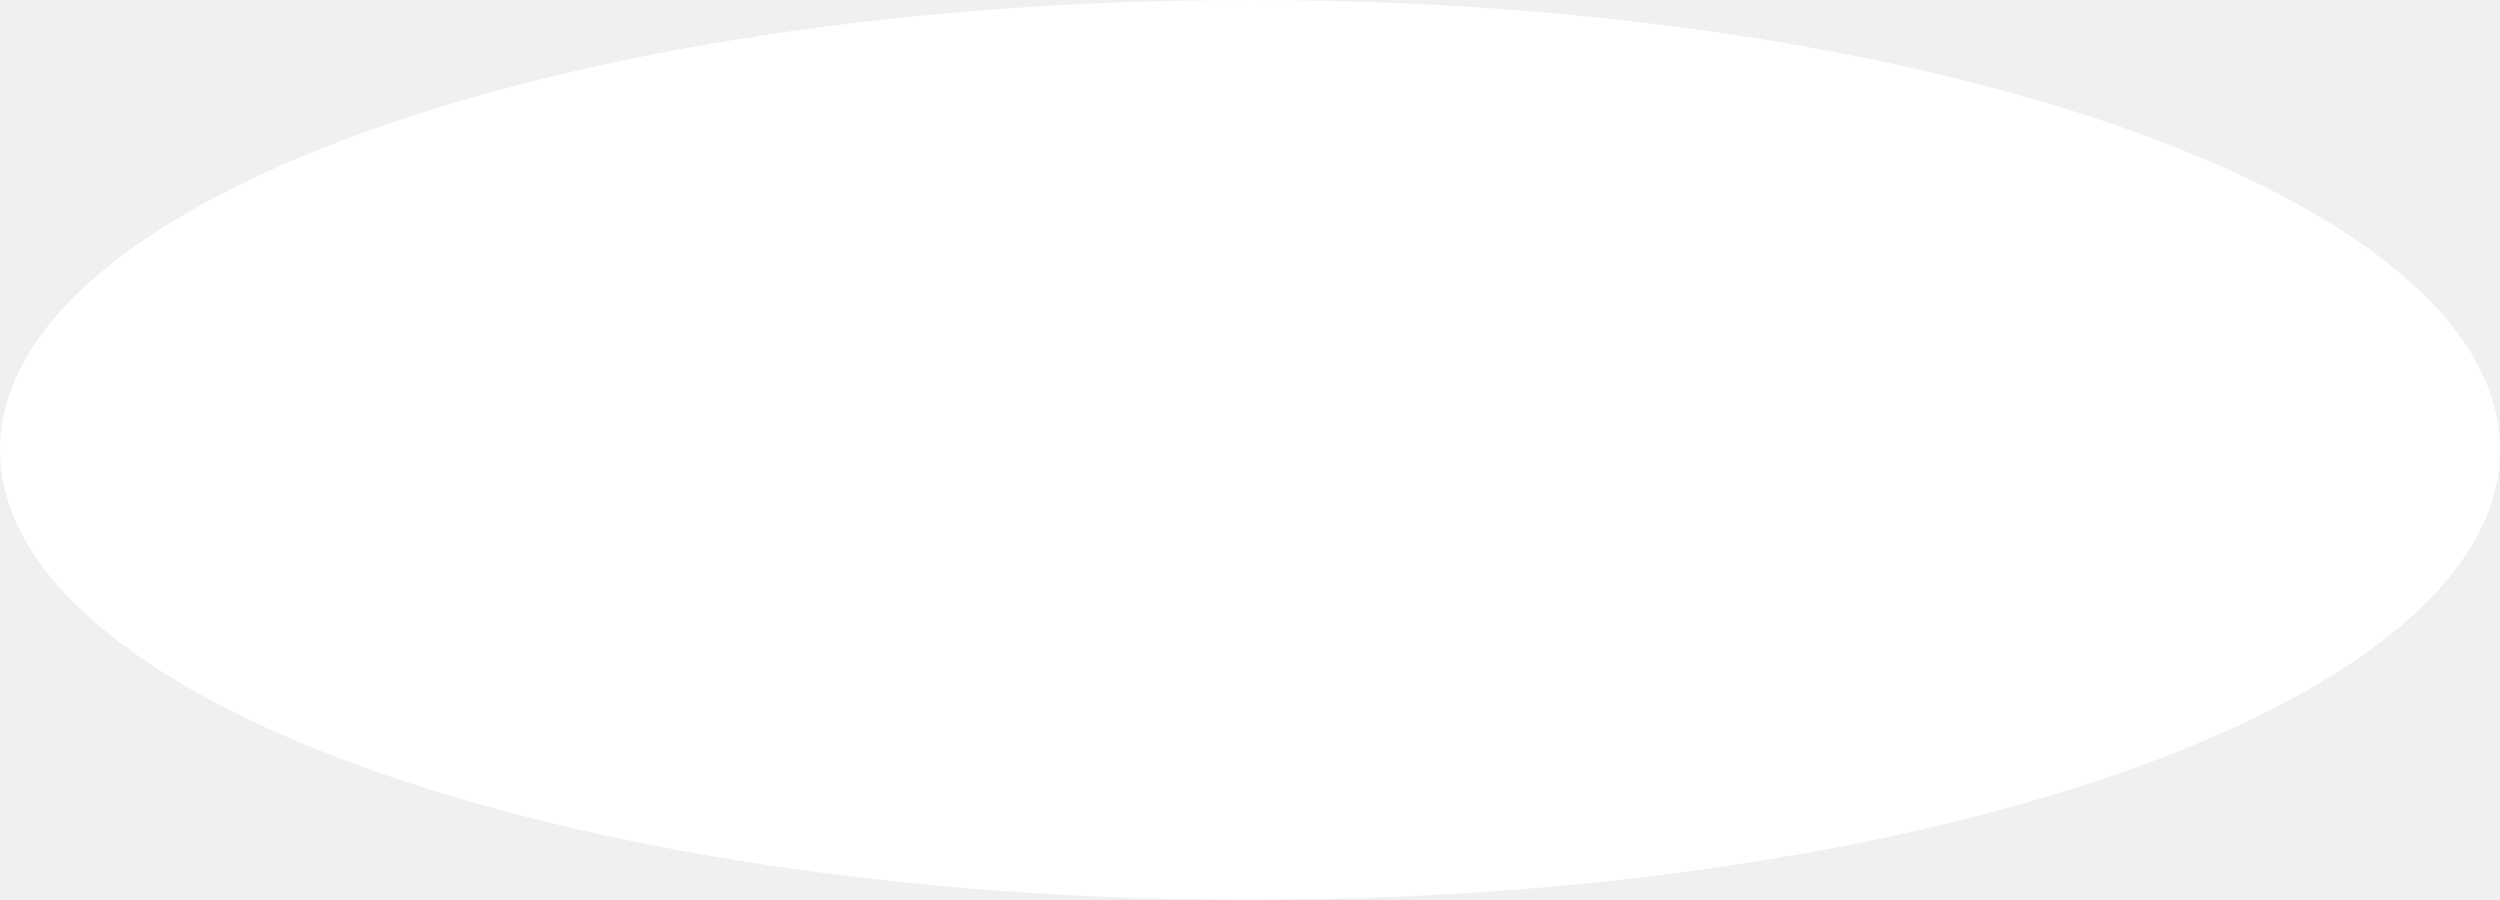
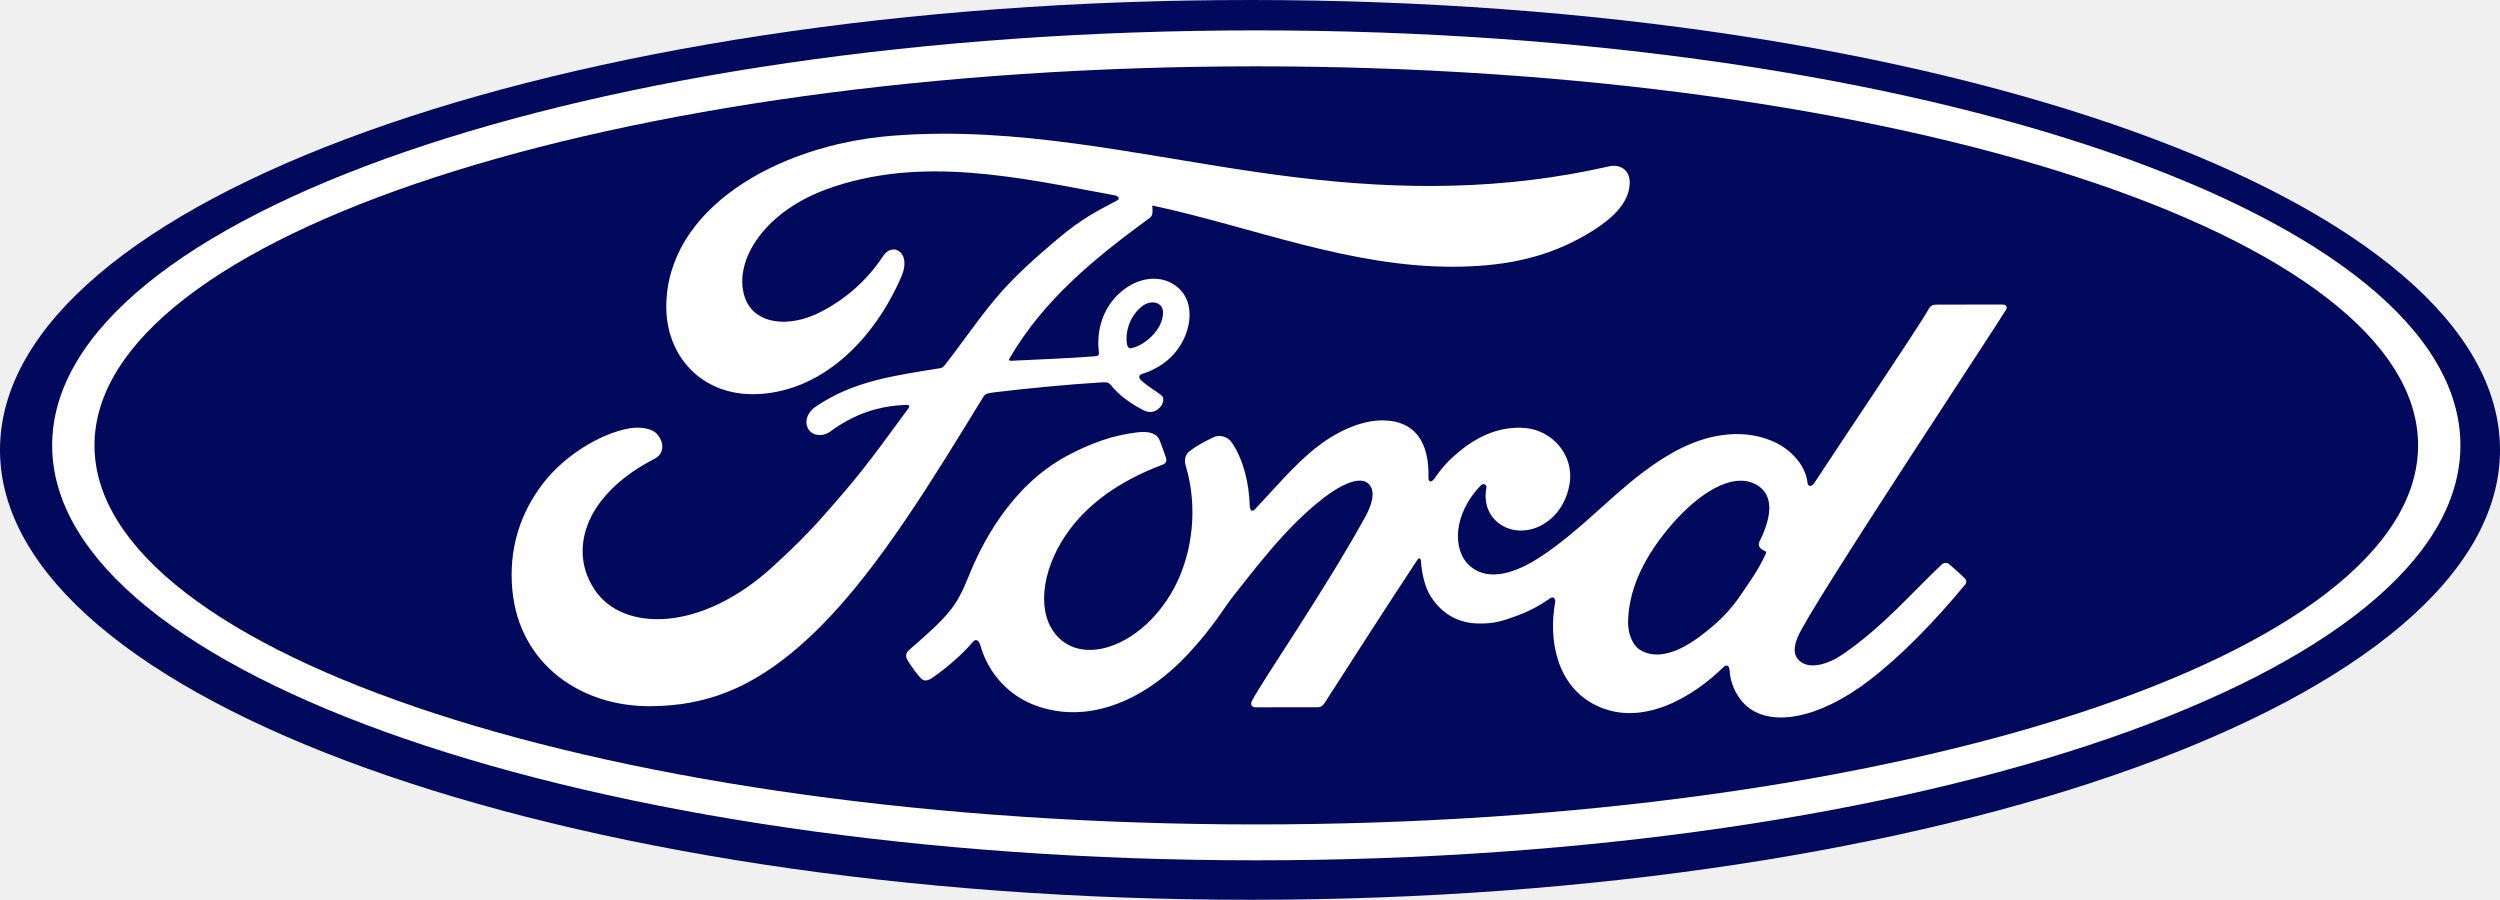
<svg xmlns="http://www.w3.org/2000/svg" width="1000" height="359.914" version="1.1" viewBox="0 0 264.583 95.227" id="svg16">
  <defs id="defs20" />
  <g id="g2317">
-     <path d="M 132.292,0 C 59.2,0 -1.9786051e-4,21.282 -1.9786051e-4,47.615 c 0,26.324 59.204,47.613 132.292,47.613 73.097,0 132.292,-21.289 132.292,-47.613 C 264.584,21.281 205.39,0 132.292,0 Z" fill="#ffffff" id="path2" style="fill:#ffffff;fill-opacity:1;stroke-width:1" />
-     <path d="m 132.962,91.051 c -70.385,0 -127.442,-19.661 -127.442,-43.917 0,-24.258 57.058,-43.919 127.442,-43.919 70.378,0 127.432,19.659 127.432,43.919 0,24.254 -57.056,43.917 -127.432,43.917 z m 0,-84.03 c -67.912,0 -122.962,17.956 -122.962,40.114 0,22.158 55.048,40.117 122.962,40.117 67.911,0 122.952,-17.959 122.952,-40.117 0,-22.157 -55.045,-40.114 -122.952,-40.114 z" id="path6" style="fill:none;stroke-width:1" />
-     <path id="path8" style="fill:none;stroke-width:1" d="m 99.718,14.153 c -1.809,0.006 -3.626,0.076 -5.457,0.226 -12.155,1.013 -23.725,7.789 -23.746,18.077 -0.013,5.217 3.733,9.444 9.537,9.258 6.82,-0.229 12.419,-5.639 15.35,-12.46 1.112,-2.588 -0.948,-3.663 -1.928,-2.173 a 17.298,17.298 0 0 1 -6.882,6.062 c -3.209,1.556 -6.639,1.136 -7.679,-1.444 -1.462,-3.64 1.577,-9.087 8.512,-11.65 10.017,-3.672 20.498,-1.243 30.583,0.633 0.144,0 0.681,0.295 0.206,0.54 -1.806,0.975 -3.584,1.768 -6.354,4.128 -1.986,1.684 -4.586,3.926 -6.597,6.368 -1.996,2.407 -3.411,4.554 -5.283,6.934 -0.261,0.344 -0.582,0.328 -0.578,0.328 -4.563,0.763 -9.03,1.274 -13.12,4.09 -0.846,0.578 -1.213,1.604 -0.7,2.389 0.461,0.696 1.515,0.77 2.247,0.243 2.541,-1.882 5.157,-2.768 8.157,-2.85 0.131,0.008 0.194,0.029 0.231,0.109 0.023,0.045 0.009,0.14 -0.045,0.21 -4.494,6.173 -5.619,7.568 -9,11.395 -1.729,1.967 -3.43,3.627 -5.33,5.355 -7.676,7.061 -15.932,6.939 -18.894,2.512 -1.77,-2.657 -1.537,-5.446 -0.377,-7.76 1.428,-2.834 4.314,-4.911 6.714,-6.124 0.891,-0.45 1.147,-1.578 0.255,-2.606 -0.567,-0.67 -1.942,-0.789 -2.966,-0.603 -3.144,0.575 -6.859,2.928 -9.054,5.76 -2.474,3.178 -3.71,7.036 -3.295,11.366 0.745,7.813 7.242,12.326 14.618,12.274 5.869,-0.045 11.398,-1.806 18.05,-8.493 6.201,-6.236 11.851,-15.551 17.141,-24.189 0.166,-0.276 0.284,-0.424 1.088,-0.523 3.318,-0.411 8.217,-0.879 11.357,-1.059 0.698,-0.038 0.84,-0.03 1.12,0.315 0.818,1.022 2.047,1.889 3.031,2.417 0.48,0.258 0.708,0.387 1.085,0.393 0.465,0.01 0.827,-0.238 1.061,-0.5 0.333,-0.362 0.425,-0.835 0.245,-1.141 -0.188,-0.32 -2.378,-1.522 -2.443,-2.008 -0.048,-0.303 0.287,-0.376 0.287,-0.376 1.61,-0.5 3.285,-1.529 4.3,-3.454 0.997,-1.895 1.158,-4.424 -0.666,-5.83 -1.601,-1.235 -4.02,-1.04 -5.95,0.675 -1.888,1.665 -2.513,4.087 -2.258,6.21 0.046,0.368 0.027,0.492 -0.48,0.534 -2.902,0.23 -5.698,0.31 -8.808,0.473 -0.208,0.015 -0.274,-0.121 -0.153,-0.264 3.581,-6.16 8.928,-10.547 14.842,-14.867 0.392,-0.291 0.272,-0.844 0.256,-1.306 10.678,2.297 20.997,6.572 32.076,6.481 4.581,-0.037 8.967,-0.727 13.159,-3.004 3.687,-1.991 5.183,-3.833 5.293,-5.747 0.086,-1.323 -0.843,-2.159 -2.166,-1.874 -11.193,2.546 -21.871,2.518 -33.007,1.184 -12.719,-1.529 -24.924,-4.676 -37.584,-4.636 z m 22.343,17.853 c 0.262,0.014 0.506,0.101 0.704,0.269 0.59,0.499 0.311,1.744 -0.285,2.606 -0.651,0.951 -1.755,1.772 -2.762,1.972 -0.202,0.037 -0.377,-0.049 -0.46,-0.492 h -0.001 c -0.164,-1.173 0.222,-2.744 1.488,-3.851 0.396,-0.347 0.88,-0.527 1.316,-0.504 z m 89.855,0.225 c -2.035,0 -4.704,0.004 -6.825,0.004 -0.505,0 -0.766,0.061 -1.005,0.526 -0.782,1.485 -10.32,15.638 -12.096,18.388 -0.298,0.418 -0.664,0.36 -0.706,-0.117 -0.18,-1.632 -1.603,-3.508 -3.846,-4.406 -1.71,-0.687 -3.382,-0.811 -5.119,-0.583 -3.137,0.417 -5.932,2.057 -8.39,3.904 -3.703,2.789 -6.898,6.4 -11.023,9.07 -2.252,1.453 -5.335,2.72 -7.398,0.83 -1.867,-1.714 -1.657,-5.522 1.2,-8.466 0.301,-0.309 0.662,-0.051 0.605,0.226 -0.27,1.332 0.062,2.656 1.083,3.585 1.246,1.105 3.03,1.231 4.556,0.493 1.802,-0.883 2.86,-2.59 3.17,-4.528 0.477,-3.005 -1.86,-5.656 -4.782,-5.868 -2.375,-0.165 -4.652,0.653 -6.87,2.467 -1.113,0.913 -1.746,1.589 -2.707,2.943 -0.235,0.334 -0.595,0.368 -0.583,-0.125 0.111,-3.847 -1.497,-6.012 -4.71,-6.083 -2.492,-0.058 -5.157,1.28 -7.233,2.92 -2.276,1.81 -4.266,4.208 -6.399,6.462 -0.265,0.278 -0.497,0.265 -0.571,-0.274 -0.065,-2.549 -0.712,-5.018 -1.904,-6.771 -0.421,-0.61 -1.308,-0.912 -2.054,-0.5 -0.344,0.187 -1.543,0.732 -2.414,1.427 -0.433,0.353 -0.6,0.864 -0.41,1.519 1.15,3.807 0.897,8.137 -0.663,11.795 -1.433,3.348 -4.218,6.37 -7.49,7.392 -2.156,0.677 -4.398,0.346 -5.785,-1.547 -1.905,-2.612 -1.135,-7.154 1.703,-10.927 2.507,-3.32 6.13,-5.43 9.747,-6.789 0.426,-0.162 0.513,-0.432 0.393,-0.79 -0.197,-0.59 -0.51,-1.391 -0.639,-1.758 -0.331,-0.873 -1.26,-1.016 -2.393,-0.893 -2.627,0.303 -4.996,1.194 -7.337,2.435 -6.13,3.25 -9.202,9.54 -10.55,12.906 -0.648,1.615 -1.203,2.625 -1.92,3.519 -0.966,1.203 -2.179,2.297 -4.397,4.226 -0.2,0.177 -0.35,0.546 -0.182,0.888 0.227,0.465 1.38,2.077 1.706,2.221 0.361,0.176 0.78,-0.07 0.948,-0.19 1.552,-1.041 3.409,-2.692 4.318,-3.812 0.318,-0.383 0.646,-0.222 0.815,0.36 0.848,2.996 3.069,5.442 6.14,6.465 5.62,1.877 11.45,-0.84 15.85,-5.569 2.796,-3.005 3.805,-4.938 4.877,-6.252 1.816,-2.229 5.4,-7.215 9.667,-10.416 1.565,-1.18 3.418,-2.08 4.35,-1.483 0.747,0.48 0.988,1.595 -0.212,3.755 -4.35,7.867 -10.754,17.11 -11.928,19.353 -0.214,0.389 -0.027,0.694 0.384,0.694 2.277,-0.01 4.535,-0.005 6.602,-0.005 0.343,-0.016 0.498,-0.171 0.67,-0.412 3.339,-5.175 6.482,-10.103 9.85,-15.196 0.19,-0.3 0.363,-0.067 0.37,0.064 0.07,1.181 0.363,2.798 1.071,3.86 1.274,1.962 3.078,2.805 5.08,2.818 1.592,0.018 2.397,-0.222 4.114,-0.857 a 14.475,14.475 0 0 0 3.38,-1.796 c 0.503,-0.345 0.591,0.233 0.578,0.322 -0.772,4.109 0.182,8.977 4.306,10.996 4.936,2.41 10.358,-0.977 13.478,-4.034 0.305,-0.295 0.634,-0.264 0.665,0.37 0.066,1.168 0.598,2.553 1.574,3.523 2.614,2.598 7.89,1.569 13.185,-2.49 3.4,-2.597 6.957,-6.268 10.17,-10.155 0.119,-0.15 0.208,-0.393 -0.022,-0.637 -0.49,-0.507 -1.198,-1.087 -1.683,-1.534 -0.221,-0.186 -0.546,-0.133 -0.733,0.008 -3.293,3.101 -6.257,6.638 -10.543,9.563 -1.445,0.998 -3.747,1.804 -4.782,0.418 -0.403,-0.538 -0.357,-1.283 0.04,-2.26 1.251,-3.086 21.03,-32.904 22.056,-34.66 l 0.002,-0.002 c 0.176,-0.306 -0.01,-0.53 -0.4,-0.53 z m -27.715,18.642 c 0.518,-0.004 1.003,0.094 1.444,0.304 2.436,1.151 1.658,3.944 0.569,6.137 a 0.587,0.587 0 0 0 -0.044,0.452 c 0.04,0.228 0.34,0.449 0.635,0.554 0.103,0.038 0.161,0.112 0.044,0.352 -0.842,1.785 -1.614,2.814 -2.669,4.364 -0.968,1.433 -2.06,2.55 -3.384,3.626 -1.995,1.635 -4.765,3.414 -7.055,2.218 -1.018,-0.524 -1.457,-1.933 -1.437,-3.074 0.053,-3.21 1.49,-6.504 4.152,-9.742 2.637,-3.214 5.501,-5.172 7.745,-5.191 z" />
+     <path d="M 132.292,0 C 59.2,0 -1.9786051e-4,21.282 -1.9786051e-4,47.615 c 0,26.324 59.204,47.613 132.292,47.613 73.097,0 132.292,-21.289 132.292,-47.613 C 264.584,21.281 205.39,0 132.292,0 Z" fill="#064a93" id="path2" style="fill:#00095b;fill-opacity:1;stroke-width:1" />
+     <path d="m 132.962,91.051 c -70.385,0 -127.442,-19.661 -127.442,-43.917 0,-24.258 57.058,-43.919 127.442,-43.919 70.378,0 127.432,19.659 127.432,43.919 0,24.254 -57.056,43.917 -127.432,43.917 z m 0,-84.03 c -67.912,0 -122.962,17.956 -122.962,40.114 0,22.158 55.048,40.117 122.962,40.117 67.911,0 122.952,-17.959 122.952,-40.117 0,-22.157 -55.045,-40.114 -122.952,-40.114 z" id="path6" style="fill:#ffffff;stroke-width:1" />
+     <path id="path8" style="fill:#ffffff;stroke-width:1" d="m 99.718,14.153 c -1.809,0.006 -3.626,0.076 -5.457,0.226 -12.155,1.013 -23.725,7.789 -23.746,18.077 -0.013,5.217 3.733,9.444 9.537,9.258 6.82,-0.229 12.419,-5.639 15.35,-12.46 1.112,-2.588 -0.948,-3.663 -1.928,-2.173 a 17.298,17.298 0 0 1 -6.882,6.062 c -3.209,1.556 -6.639,1.136 -7.679,-1.444 -1.462,-3.64 1.577,-9.087 8.512,-11.65 10.017,-3.672 20.498,-1.243 30.583,0.633 0.144,0 0.681,0.295 0.206,0.54 -1.806,0.975 -3.584,1.768 -6.354,4.128 -1.986,1.684 -4.586,3.926 -6.597,6.368 -1.996,2.407 -3.411,4.554 -5.283,6.934 -0.261,0.344 -0.582,0.328 -0.578,0.328 -4.563,0.763 -9.03,1.274 -13.12,4.09 -0.846,0.578 -1.213,1.604 -0.7,2.389 0.461,0.696 1.515,0.77 2.247,0.243 2.541,-1.882 5.157,-2.768 8.157,-2.85 0.131,0.008 0.194,0.029 0.231,0.109 0.023,0.045 0.009,0.14 -0.045,0.21 -4.494,6.173 -5.619,7.568 -9,11.395 -1.729,1.967 -3.43,3.627 -5.33,5.355 -7.676,7.061 -15.932,6.939 -18.894,2.512 -1.77,-2.657 -1.537,-5.446 -0.377,-7.76 1.428,-2.834 4.314,-4.911 6.714,-6.124 0.891,-0.45 1.147,-1.578 0.255,-2.606 -0.567,-0.67 -1.942,-0.789 -2.966,-0.603 -3.144,0.575 -6.859,2.928 -9.054,5.76 -2.474,3.178 -3.71,7.036 -3.295,11.366 0.745,7.813 7.242,12.326 14.618,12.274 5.869,-0.045 11.398,-1.806 18.05,-8.493 6.201,-6.236 11.851,-15.551 17.141,-24.189 0.166,-0.276 0.284,-0.424 1.088,-0.523 3.318,-0.411 8.217,-0.879 11.357,-1.059 0.698,-0.038 0.84,-0.03 1.12,0.315 0.818,1.022 2.047,1.889 3.031,2.417 0.48,0.258 0.708,0.387 1.085,0.393 0.465,0.01 0.827,-0.238 1.061,-0.5 0.333,-0.362 0.425,-0.835 0.245,-1.141 -0.188,-0.32 -2.378,-1.522 -2.443,-2.008 -0.048,-0.303 0.287,-0.376 0.287,-0.376 1.61,-0.5 3.285,-1.529 4.3,-3.454 0.997,-1.895 1.158,-4.424 -0.666,-5.83 -1.601,-1.235 -4.02,-1.04 -5.95,0.675 -1.888,1.665 -2.513,4.087 -2.258,6.21 0.046,0.368 0.027,0.492 -0.48,0.534 -2.902,0.23 -5.698,0.31 -8.808,0.473 -0.208,0.015 -0.274,-0.121 -0.153,-0.264 3.581,-6.16 8.928,-10.547 14.842,-14.867 0.392,-0.291 0.272,-0.844 0.256,-1.306 10.678,2.297 20.997,6.572 32.076,6.481 4.581,-0.037 8.967,-0.727 13.159,-3.004 3.687,-1.991 5.183,-3.833 5.293,-5.747 0.086,-1.323 -0.843,-2.159 -2.166,-1.874 -11.193,2.546 -21.871,2.518 -33.007,1.184 -12.719,-1.529 -24.924,-4.676 -37.584,-4.636 z m 22.343,17.853 c 0.262,0.014 0.506,0.101 0.704,0.269 0.59,0.499 0.311,1.744 -0.285,2.606 -0.651,0.951 -1.755,1.772 -2.762,1.972 -0.202,0.037 -0.377,-0.049 -0.46,-0.492 h -0.001 c -0.164,-1.173 0.222,-2.744 1.488,-3.851 0.396,-0.347 0.88,-0.527 1.316,-0.504 z m 89.855,0.225 c -2.035,0 -4.704,0.004 -6.825,0.004 -0.505,0 -0.766,0.061 -1.005,0.526 -0.782,1.485 -10.32,15.638 -12.096,18.388 -0.298,0.418 -0.664,0.36 -0.706,-0.117 -0.18,-1.632 -1.603,-3.508 -3.846,-4.406 -1.71,-0.687 -3.382,-0.811 -5.119,-0.583 -3.137,0.417 -5.932,2.057 -8.39,3.904 -3.703,2.789 -6.898,6.4 -11.023,9.07 -2.252,1.453 -5.335,2.72 -7.398,0.83 -1.867,-1.714 -1.657,-5.522 1.2,-8.466 0.301,-0.309 0.662,-0.051 0.605,0.226 -0.27,1.332 0.062,2.656 1.083,3.585 1.246,1.105 3.03,1.231 4.556,0.493 1.802,-0.883 2.86,-2.59 3.17,-4.528 0.477,-3.005 -1.86,-5.656 -4.782,-5.868 -2.375,-0.165 -4.652,0.653 -6.87,2.467 -1.113,0.913 -1.746,1.589 -2.707,2.943 -0.235,0.334 -0.595,0.368 -0.583,-0.125 0.111,-3.847 -1.497,-6.012 -4.71,-6.083 -2.492,-0.058 -5.157,1.28 -7.233,2.92 -2.276,1.81 -4.266,4.208 -6.399,6.462 -0.265,0.278 -0.497,0.265 -0.571,-0.274 -0.065,-2.549 -0.712,-5.018 -1.904,-6.771 -0.421,-0.61 -1.308,-0.912 -2.054,-0.5 -0.344,0.187 -1.543,0.732 -2.414,1.427 -0.433,0.353 -0.6,0.864 -0.41,1.519 1.15,3.807 0.897,8.137 -0.663,11.795 -1.433,3.348 -4.218,6.37 -7.49,7.392 -2.156,0.677 -4.398,0.346 -5.785,-1.547 -1.905,-2.612 -1.135,-7.154 1.703,-10.927 2.507,-3.32 6.13,-5.43 9.747,-6.789 0.426,-0.162 0.513,-0.432 0.393,-0.79 -0.197,-0.59 -0.51,-1.391 -0.639,-1.758 -0.331,-0.873 -1.26,-1.016 -2.393,-0.893 -2.627,0.303 -4.996,1.194 -7.337,2.435 -6.13,3.25 -9.202,9.54 -10.55,12.906 -0.648,1.615 -1.203,2.625 -1.92,3.519 -0.966,1.203 -2.179,2.297 -4.397,4.226 -0.2,0.177 -0.35,0.546 -0.182,0.888 0.227,0.465 1.38,2.077 1.706,2.221 0.361,0.176 0.78,-0.07 0.948,-0.19 1.552,-1.041 3.409,-2.692 4.318,-3.812 0.318,-0.383 0.646,-0.222 0.815,0.36 0.848,2.996 3.069,5.442 6.14,6.465 5.62,1.877 11.45,-0.84 15.85,-5.569 2.796,-3.005 3.805,-4.938 4.877,-6.252 1.816,-2.229 5.4,-7.215 9.667,-10.416 1.565,-1.18 3.418,-2.08 4.35,-1.483 0.747,0.48 0.988,1.595 -0.212,3.755 -4.35,7.867 -10.754,17.11 -11.928,19.353 -0.214,0.389 -0.027,0.694 0.384,0.694 2.277,-0.01 4.535,-0.005 6.602,-0.005 0.343,-0.016 0.498,-0.171 0.67,-0.412 3.339,-5.175 6.482,-10.103 9.85,-15.196 0.19,-0.3 0.363,-0.067 0.37,0.064 0.07,1.181 0.363,2.798 1.071,3.86 1.274,1.962 3.078,2.805 5.08,2.818 1.592,0.018 2.397,-0.222 4.114,-0.857 a 14.475,14.475 0 0 0 3.38,-1.796 c 0.503,-0.345 0.591,0.233 0.578,0.322 -0.772,4.109 0.182,8.977 4.306,10.996 4.936,2.41 10.358,-0.977 13.478,-4.034 0.305,-0.295 0.634,-0.264 0.665,0.37 0.066,1.168 0.598,2.553 1.574,3.523 2.614,2.598 7.89,1.569 13.185,-2.49 3.4,-2.597 6.957,-6.268 10.17,-10.155 0.119,-0.15 0.208,-0.393 -0.022,-0.637 -0.49,-0.507 -1.198,-1.087 -1.683,-1.534 -0.221,-0.186 -0.546,-0.133 -0.733,0.008 -3.293,3.101 -6.257,6.638 -10.543,9.563 -1.445,0.998 -3.747,1.804 -4.782,0.418 -0.403,-0.538 -0.357,-1.283 0.04,-2.26 1.251,-3.086 21.03,-32.904 22.056,-34.66 l 0.002,-0.002 c 0.176,-0.306 -0.01,-0.53 -0.4,-0.53 z m -27.715,18.642 c 0.518,-0.004 1.003,0.094 1.444,0.304 2.436,1.151 1.658,3.944 0.569,6.137 a 0.587,0.587 0 0 0 -0.044,0.452 c 0.04,0.228 0.34,0.449 0.635,0.554 0.103,0.038 0.161,0.112 0.044,0.352 -0.842,1.785 -1.614,2.814 -2.669,4.364 -0.968,1.433 -2.06,2.55 -3.384,3.626 -1.995,1.635 -4.765,3.414 -7.055,2.218 -1.018,-0.524 -1.457,-1.933 -1.437,-3.074 0.053,-3.21 1.49,-6.504 4.152,-9.742 2.637,-3.214 5.501,-5.172 7.745,-5.191 z" />
  </g>
</svg>
